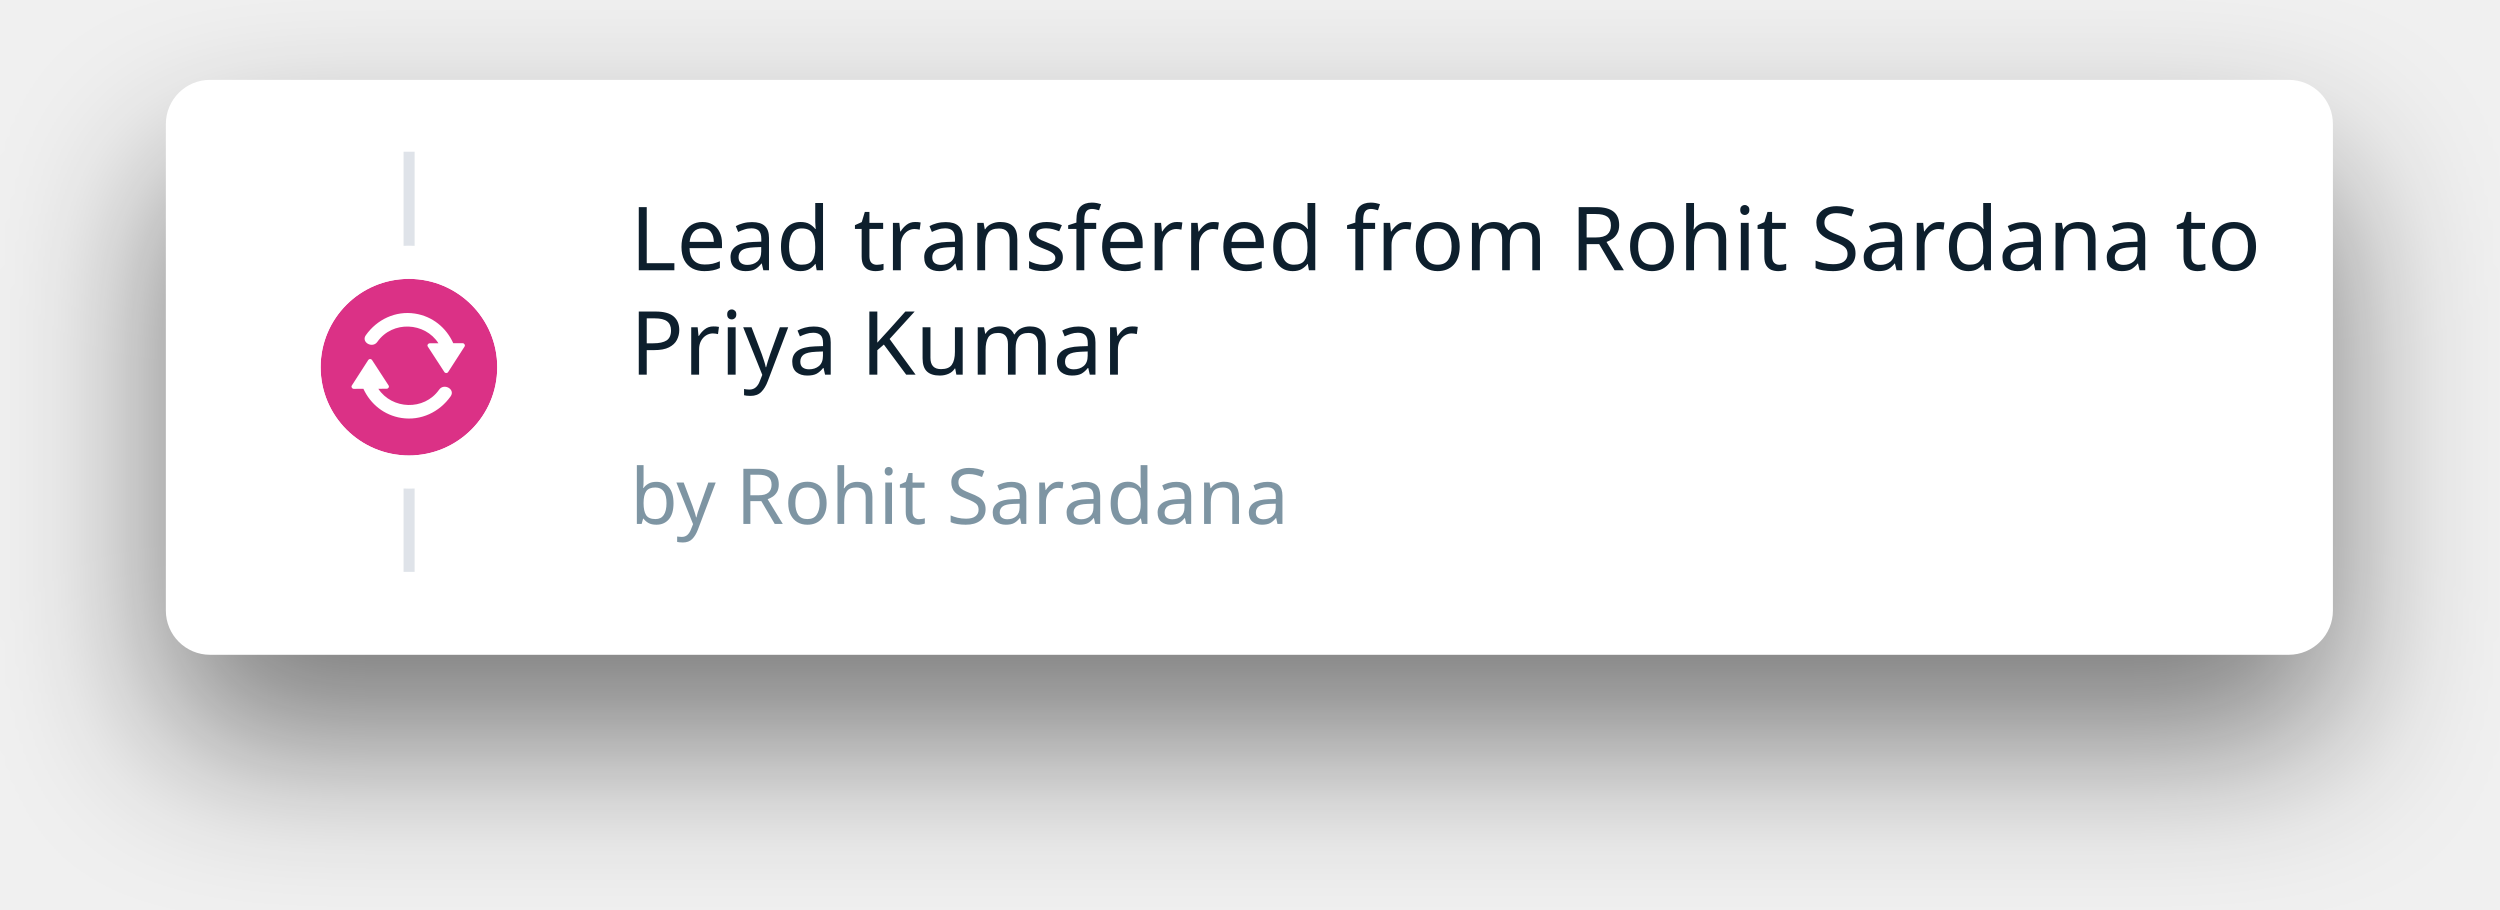
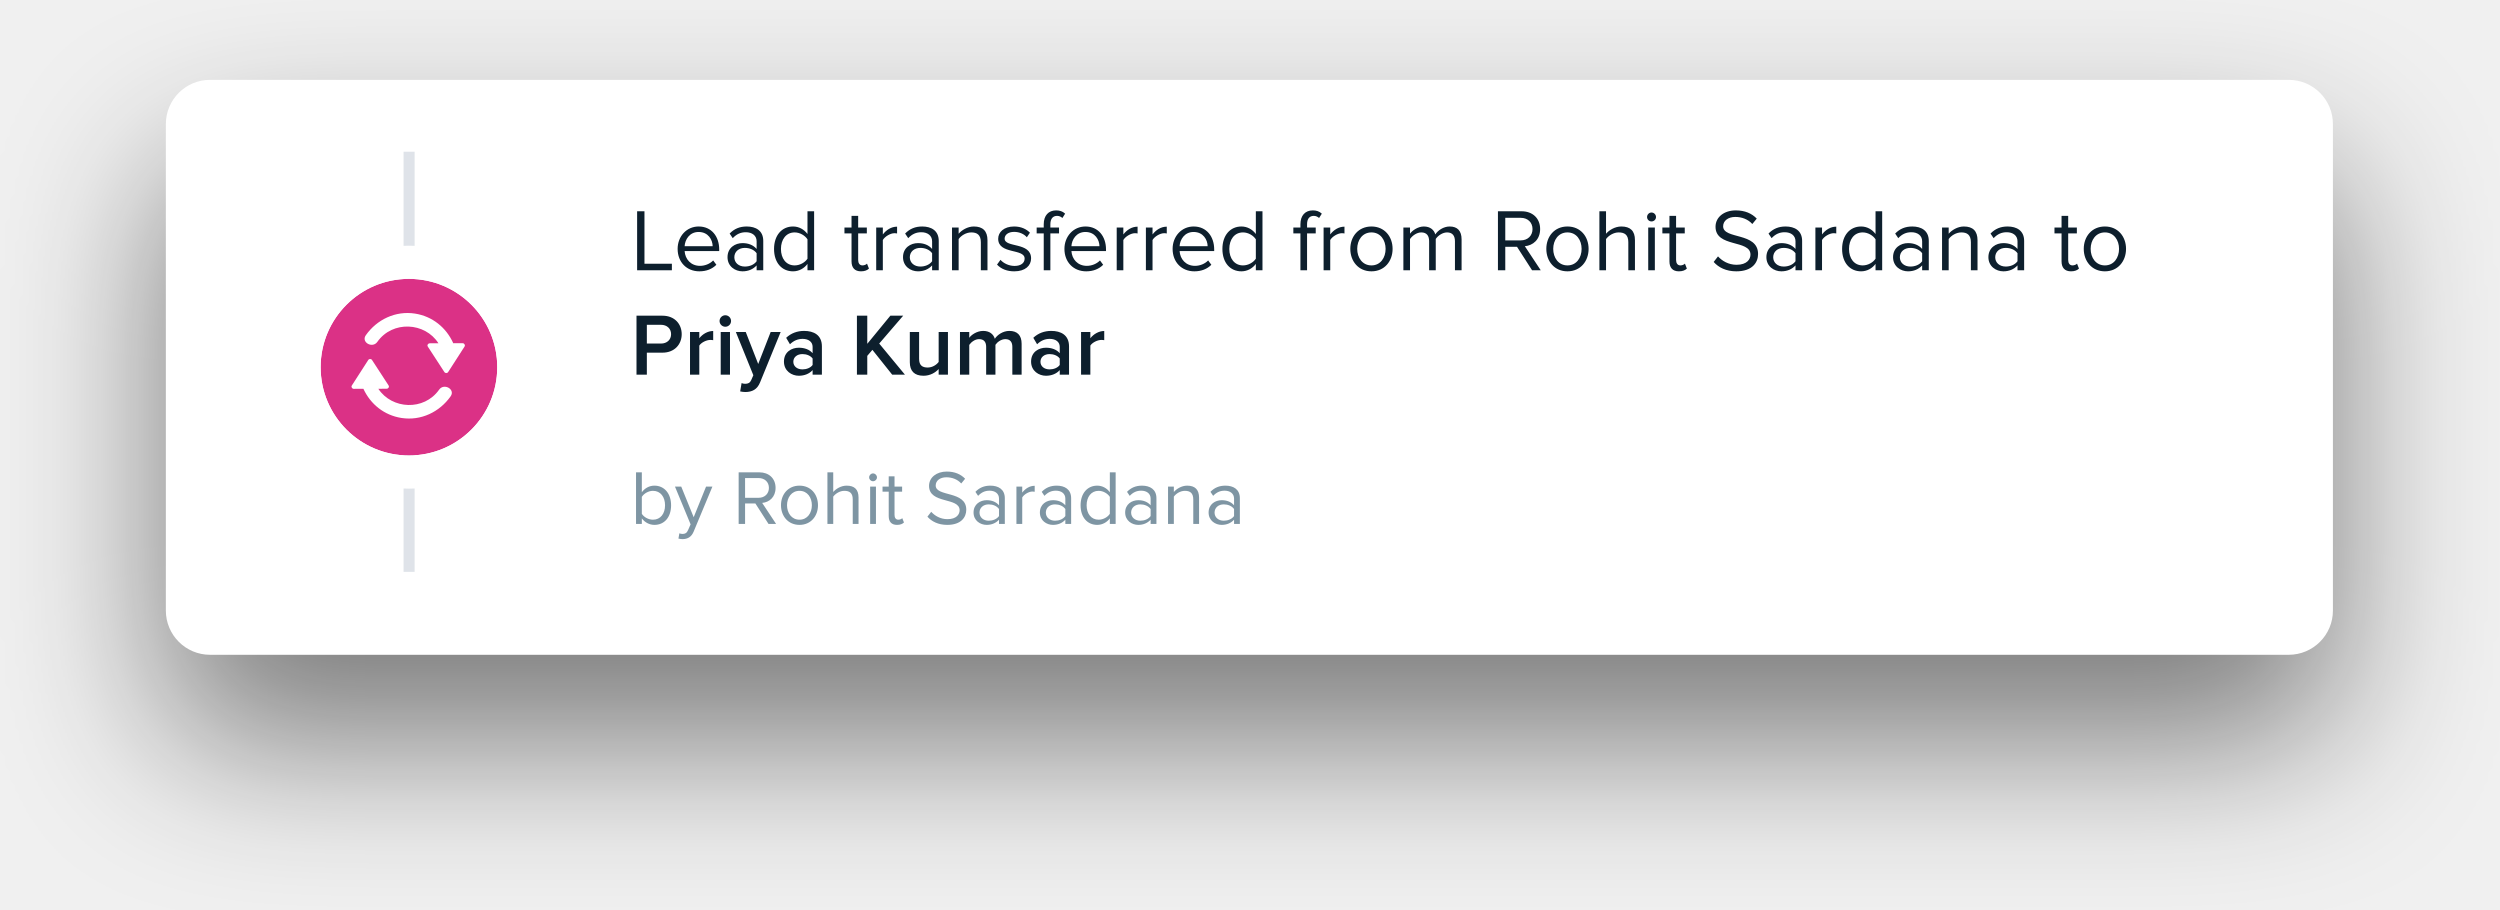
- <svg xmlns="http://www.w3.org/2000/svg" xmlns:xlink="http://www.w3.org/1999/xlink" width="407" height="148" viewBox="0 0 407 148">
+ <svg xmlns="http://www.w3.org/2000/svg" xmlns:xlink="http://www.w3.org/1999/xlink" width="407px" height="148px" viewBox="0 0 407 148" version="1.1">
  <defs>
-     <rect id="b" width="352.8" height="93.6" rx="7.2" />
-     <filter id="a" width="126.9%" height="201.5%" x="-13.5%" y="-35.8%" filterUnits="objectBoundingBox">
-       <feOffset dy="14" in="SourceAlpha" result="shadowOffsetOuter1" />
-       <feGaussianBlur in="shadowOffsetOuter1" result="shadowBlurOuter1" stdDeviation="13.5" />
-       <feColorMatrix in="shadowBlurOuter1" values="0 0 0 0 0 0 0 0 0 0 0 0 0 0 0 0 0 0 0.489 0" />
+     <rect id="path-1" x="0" y="0" width="352.8" height="93.6" rx="7.2" />
+     <filter x="-13.5%" y="-35.8%" width="126.9%" height="201.5%" filterUnits="objectBoundingBox" id="filter-2">
+       <feOffset dx="0" dy="14" in="SourceAlpha" result="shadowOffsetOuter1" />
+       <feGaussianBlur stdDeviation="13.5" in="shadowOffsetOuter1" result="shadowBlurOuter1" />
+       <feColorMatrix values="0 0 0 0 0   0 0 0 0 0   0 0 0 0 0  0 0 0 0.489 0" type="matrix" in="shadowBlurOuter1" />
    </filter>
-     <path id="c" d="M0 14.376C0 6.436 6.436 0 14.375 0c7.94 0 14.376 6.436 14.376 14.376 0 7.939-6.436 14.375-14.376 14.375C6.436 28.75 0 22.315 0 14.376z" />
+     <path d="M0,14.376 C0,6.436 6.436,0 14.375,0 C22.315,0 28.751,6.436 28.751,14.376 C28.751,22.315 22.315,28.751 14.375,28.751 C6.436,28.751 0,22.315 0,14.376 Z" id="path-3" />
  </defs>
-   <g fill="none" fill-rule="evenodd">
-     <g transform="translate(27 13)">
-       <use fill="#000" filter="url(#a)" xlink:href="#b" />
-       <use fill="#FFF" xlink:href="#b" />
-     </g>
-     <text fill="#0D1F2D" font-family="ProximaNova-Regular, Proxima Nova" font-size="14.4" transform="translate(27 13)">
-       <tspan x="75.6" y="31">Lead transferred from Rohit Sardana to </tspan>
-       <tspan x="75.6" y="48" font-family="ProximaNova-Semibold, Proxima Nova" font-weight="500">Priya Kumar</tspan>
-     </text>
-     <path fill="#DFE3E9" d="M65.7 24.7h1.8v68.4h-1.8z" />
-     <text fill="#7E95A3" font-family="ProximaNova-Regular, Proxima Nova" font-size="12.6" transform="translate(27 13)">
-       <tspan x="75.6" y="72.3">by Rohit Saradana</tspan>
-     </text>
-     <g fill-rule="nonzero">
-       <g transform="translate(52.2 45.4)">
-         <use fill="#DB3186" fill-rule="evenodd" xlink:href="#c" />
-         <path stroke="#FFF" stroke-width="5.4" d="M-2.7 14.376C-2.7 4.945 4.945-2.7 14.375-2.7c9.431 0 17.076 7.645 17.076 17.076 0 9.43-7.645 17.075-17.076 17.075-9.43 0-17.075-7.645-17.075-17.075z" />
-       </g>
-       <g fill="#FFF">
-         <path d="M75.323 55.874l-1.53.004c-1.146-2.546-3.396-4.385-6.238-4.827-3.166-.491-6.197.966-8.004 3.53-.802 1.137 1.084 2.203 1.88 1.074 2.478-3.515 7.77-3.197 9.945.229l-1.413.003a.333.333 0 0 0-.283.14.308.308 0 0 0-.031.4l2.69 4.136c.15.231.476.23.625-.003l2.67-4.148c.146-.229-.047-.538-.311-.538zM71.486 63.442c-2.46 3.488-7.69 3.202-9.895-.15l1.354-.002a.333.333 0 0 0 .283-.14c.095-.1.13-.248.032-.4l-2.69-4.135a.368.368 0 0 0-.625.002l-2.67 4.148c-.147.229.047.538.31.538l1.577-.004c1.158 2.504 3.388 4.31 6.2 4.747 3.166.491 6.197-.966 8.004-3.529.802-1.139-1.084-2.204-1.88-1.075z" />
+   <g id="Welcome" stroke="none" stroke-width="1" fill="none" fill-rule="evenodd">
+     <g id="Landing-page-OG" transform="translate(-922, -2215)">
+       <g id="Panel-3" transform="translate(194, 2155)">
+         <g id="Lead-transfer" transform="translate(755, 73)">
+           <g id="Base-Copy-2">
+             <use fill="black" fill-opacity="1" filter="url(#filter-2)" xlink:href="#path-1" />
+             <use fill="#FFFFFF" fill-rule="evenodd" xlink:href="#path-1" />
+           </g>
+           <path d="M82.382,31 L82.382,29.934 L77.918,29.934 L77.918,21.395 L76.723,21.395 L76.723,31 L82.382,31 Z M86.861,31.173 C84.802,31.173 83.318,29.69 83.318,27.515 C83.318,25.499 84.758,23.872 86.746,23.872 C88.848,23.872 90.086,25.514 90.086,27.602 L90.086,27.875 L84.456,27.875 C84.542,29.186 85.464,30.28 86.962,30.28 C87.754,30.28 88.56,29.963 89.107,29.402 L89.626,30.107 C88.934,30.798 87.998,31.173 86.861,31.173 Z M89.021,27.083 C89.006,26.046 88.315,24.765 86.731,24.765 C85.248,24.765 84.514,26.018 84.456,27.083 L89.021,27.083 Z M97.258,31 L96.178,31 L96.178,30.208 C95.602,30.842 94.81,31.173 93.874,31.173 C92.693,31.173 91.44,30.381 91.44,28.869 C91.44,27.314 92.693,26.579 93.874,26.579 C94.824,26.579 95.616,26.882 96.178,27.53 L96.178,26.277 C96.178,25.341 95.429,24.808 94.421,24.808 C93.586,24.808 92.909,25.11 92.29,25.773 L91.786,25.024 C92.534,24.246 93.427,23.872 94.565,23.872 C96.034,23.872 97.258,24.534 97.258,26.219 L97.258,31 Z M94.262,30.395 C95.026,30.395 95.76,30.107 96.178,29.531 L96.178,28.221 C95.76,27.645 95.026,27.357 94.262,27.357 C93.254,27.357 92.549,27.99 92.549,28.883 C92.549,29.762 93.254,30.395 94.262,30.395 Z M105.538,31 L104.458,31 L104.458,29.963 C103.939,30.669 103.09,31.173 102.11,31.173 C100.296,31.173 99.014,29.79 99.014,27.53 C99.014,25.312 100.282,23.872 102.11,23.872 C103.046,23.872 103.896,24.333 104.458,25.096 L104.458,21.395 L105.538,21.395 L105.538,31 Z M102.37,30.208 C103.234,30.208 104.069,29.718 104.458,29.114 L104.458,25.96 C104.069,25.355 103.234,24.837 102.37,24.837 C100.973,24.837 100.138,25.989 100.138,27.53 C100.138,29.07 100.973,30.208 102.37,30.208 Z M113.17,31.173 C113.803,31.173 114.192,30.986 114.466,30.726 L114.149,29.92 C114.005,30.078 113.717,30.208 113.414,30.208 C112.939,30.208 112.709,29.834 112.709,29.315 L112.709,24.995 L114.12,24.995 L114.12,24.045 L112.709,24.045 L112.709,22.144 L111.629,22.144 L111.629,24.045 L110.477,24.045 L110.477,24.995 L111.629,24.995 L111.629,29.546 C111.629,30.582 112.147,31.173 113.17,31.173 Z M116.726,31 L116.726,26.075 C117.043,25.514 117.95,24.966 118.613,24.966 C118.786,24.966 118.915,24.981 119.045,25.01 L119.045,23.901 C118.094,23.901 117.288,24.434 116.726,25.168 L116.726,24.045 L115.646,24.045 L115.646,31 L116.726,31 Z M125.827,31 L124.747,31 L124.747,30.208 C124.171,30.842 123.379,31.173 122.443,31.173 C121.262,31.173 120.01,30.381 120.01,28.869 C120.01,27.314 121.262,26.579 122.443,26.579 C123.394,26.579 124.186,26.882 124.747,27.53 L124.747,26.277 C124.747,25.341 123.998,24.808 122.99,24.808 C122.155,24.808 121.478,25.11 120.859,25.773 L120.355,25.024 C121.104,24.246 121.997,23.872 123.134,23.872 C124.603,23.872 125.827,24.534 125.827,26.219 L125.827,31 Z M122.832,30.395 C123.595,30.395 124.33,30.107 124.747,29.531 L124.747,28.221 C124.33,27.645 123.595,27.357 122.832,27.357 C121.824,27.357 121.118,27.99 121.118,28.883 C121.118,29.762 121.824,30.395 122.832,30.395 Z M133.762,31 L133.762,26.118 C133.762,24.606 132.998,23.872 131.544,23.872 C130.507,23.872 129.557,24.477 129.067,25.053 L129.067,24.045 L127.987,24.045 L127.987,31 L129.067,31 L129.067,25.917 C129.47,25.355 130.277,24.837 131.126,24.837 C132.062,24.837 132.682,25.226 132.682,26.45 L132.682,31 L133.762,31 Z M138.125,31.173 C139.925,31.173 140.861,30.237 140.861,29.07 C140.861,26.363 136.555,27.371 136.555,25.845 C136.555,25.226 137.146,24.75 138.096,24.75 C138.989,24.75 139.752,25.125 140.17,25.629 L140.674,24.88 C140.112,24.318 139.277,23.872 138.096,23.872 C136.44,23.872 135.504,24.794 135.504,25.874 C135.504,28.451 139.81,27.414 139.81,29.099 C139.81,29.79 139.234,30.294 138.168,30.294 C137.218,30.294 136.339,29.834 135.878,29.301 L135.317,30.078 C136.022,30.827 136.987,31.173 138.125,31.173 Z M144,31 L142.92,31 L142.92,24.995 L141.768,24.995 L141.768,24.045 L142.92,24.045 L142.92,23.512 C142.92,22.086 143.698,21.251 144.936,21.251 C145.483,21.251 145.973,21.381 146.405,21.784 L145.958,22.49 C145.728,22.288 145.454,22.144 145.094,22.144 C144.389,22.144 144,22.634 144,23.512 L144,24.045 L145.411,24.045 L145.411,24.995 L144,24.995 L144,31 Z M149.832,31.173 C147.773,31.173 146.29,29.69 146.29,27.515 C146.29,25.499 147.73,23.872 149.717,23.872 C151.819,23.872 153.058,25.514 153.058,27.602 L153.058,27.875 L147.427,27.875 C147.514,29.186 148.435,30.28 149.933,30.28 C150.725,30.28 151.531,29.963 152.078,29.402 L152.597,30.107 C151.906,30.798 150.97,31.173 149.832,31.173 Z M151.992,27.083 C151.978,26.046 151.286,24.765 149.702,24.765 C148.219,24.765 147.485,26.018 147.427,27.083 L151.992,27.083 Z M155.88,31 L155.88,26.075 C156.197,25.514 157.104,24.966 157.766,24.966 C157.939,24.966 158.069,24.981 158.198,25.01 L158.198,23.901 C157.248,23.901 156.442,24.434 155.88,25.168 L155.88,24.045 L154.8,24.045 L154.8,31 L155.88,31 Z M160.632,31 L160.632,26.075 C160.949,25.514 161.856,24.966 162.518,24.966 C162.691,24.966 162.821,24.981 162.95,25.01 L162.95,23.901 C162,23.901 161.194,24.434 160.632,25.168 L160.632,24.045 L159.552,24.045 L159.552,31 L160.632,31 Z M167.443,31.173 C165.384,31.173 163.901,29.69 163.901,27.515 C163.901,25.499 165.341,23.872 167.328,23.872 C169.43,23.872 170.669,25.514 170.669,27.602 L170.669,27.875 L165.038,27.875 C165.125,29.186 166.046,30.28 167.544,30.28 C168.336,30.28 169.142,29.963 169.69,29.402 L170.208,30.107 C169.517,30.798 168.581,31.173 167.443,31.173 Z M169.603,27.083 C169.589,26.046 168.898,24.765 167.314,24.765 C165.83,24.765 165.096,26.018 165.038,27.083 L169.603,27.083 Z M178.531,31 L177.451,31 L177.451,29.963 C176.933,30.669 176.083,31.173 175.104,31.173 C173.29,31.173 172.008,29.79 172.008,27.53 C172.008,25.312 173.275,23.872 175.104,23.872 C176.04,23.872 176.89,24.333 177.451,25.096 L177.451,21.395 L178.531,21.395 L178.531,31 Z M175.363,30.208 C176.227,30.208 177.062,29.718 177.451,29.114 L177.451,25.96 C177.062,25.355 176.227,24.837 175.363,24.837 C173.966,24.837 173.131,25.989 173.131,27.53 C173.131,29.07 173.966,30.208 175.363,30.208 Z M185.789,31 L185.789,24.995 L187.2,24.995 L187.2,24.045 L185.789,24.045 L185.789,23.512 C185.789,22.634 186.178,22.144 186.883,22.144 C187.243,22.144 187.517,22.288 187.747,22.49 L188.194,21.784 C187.762,21.381 187.272,21.251 186.725,21.251 C185.486,21.251 184.709,22.086 184.709,23.512 L184.709,24.045 L183.557,24.045 L183.557,24.995 L184.709,24.995 L184.709,31 L185.789,31 Z M189.562,31 L189.562,26.075 C189.878,25.514 190.786,24.966 191.448,24.966 C191.621,24.966 191.75,24.981 191.88,25.01 L191.88,23.901 C190.93,23.901 190.123,24.434 189.562,25.168 L189.562,24.045 L188.482,24.045 L188.482,31 L189.562,31 Z M196.272,31.173 C194.155,31.173 192.83,29.531 192.83,27.515 C192.83,25.499 194.155,23.872 196.272,23.872 C198.389,23.872 199.714,25.499 199.714,27.515 C199.714,29.531 198.389,31.173 196.272,31.173 Z M196.272,30.208 C197.755,30.208 198.576,28.941 198.576,27.515 C198.576,26.104 197.755,24.837 196.272,24.837 C194.789,24.837 193.954,26.104 193.954,27.515 C193.954,28.941 194.789,30.208 196.272,30.208 Z M210.946,31 L210.946,25.974 C210.946,24.578 210.269,23.872 209.002,23.872 C207.994,23.872 207.058,24.534 206.669,25.168 C206.467,24.448 205.862,23.872 204.797,23.872 C203.774,23.872 202.838,24.606 202.55,25.053 L202.55,24.045 L201.47,24.045 L201.47,31 L202.55,31 L202.55,25.917 C202.925,25.355 203.674,24.837 204.379,24.837 C205.286,24.837 205.661,25.398 205.661,26.277 L205.661,31 L206.741,31 L206.741,25.902 C207.101,25.355 207.864,24.837 208.584,24.837 C209.477,24.837 209.866,25.398 209.866,26.277 L209.866,31 L210.946,31 Z M223.834,31 L222.422,31 L219.974,27.184 L218.059,27.184 L218.059,31 L216.864,31 L216.864,21.395 L220.723,21.395 C222.48,21.395 223.733,22.518 223.733,24.29 C223.733,26.018 222.552,26.968 221.242,27.083 L223.834,31 Z M220.579,26.133 C221.717,26.133 222.494,25.37 222.494,24.29 C222.494,23.21 221.717,22.461 220.579,22.461 L218.059,22.461 L218.059,26.133 L220.579,26.133 Z M228.182,31.173 C226.066,31.173 224.741,29.531 224.741,27.515 C224.741,25.499 226.066,23.872 228.182,23.872 C230.299,23.872 231.624,25.499 231.624,27.515 C231.624,29.531 230.299,31.173 228.182,31.173 Z M228.182,30.208 C229.666,30.208 230.486,28.941 230.486,27.515 C230.486,26.104 229.666,24.837 228.182,24.837 C226.699,24.837 225.864,26.104 225.864,27.515 C225.864,28.941 226.699,30.208 228.182,30.208 Z M239.17,31 L239.17,26.09 C239.17,24.578 238.406,23.872 236.952,23.872 C235.901,23.872 234.95,24.477 234.461,25.053 L234.461,21.395 L233.381,21.395 L233.381,31 L234.461,31 L234.461,25.917 C234.878,25.355 235.685,24.837 236.52,24.837 C237.456,24.837 238.09,25.197 238.09,26.421 L238.09,31 L239.17,31 Z M241.862,23.051 C242.266,23.051 242.597,22.734 242.597,22.331 C242.597,21.928 242.266,21.597 241.862,21.597 C241.474,21.597 241.142,21.928 241.142,22.331 C241.142,22.734 241.474,23.051 241.862,23.051 Z M242.41,31 L242.41,24.045 L241.33,24.045 L241.33,31 L242.41,31 Z M246.326,31.173 C246.96,31.173 247.349,30.986 247.622,30.726 L247.306,29.92 C247.162,30.078 246.874,30.208 246.571,30.208 C246.096,30.208 245.866,29.834 245.866,29.315 L245.866,24.995 L247.277,24.995 L247.277,24.045 L245.866,24.045 L245.866,22.144 L244.786,22.144 L244.786,24.045 L243.634,24.045 L243.634,24.995 L244.786,24.995 L244.786,29.546 C244.786,30.582 245.304,31.173 246.326,31.173 Z M255.672,31.173 C258.264,31.173 259.214,29.747 259.214,28.35 C259.214,24.765 253.526,26.003 253.526,23.843 C253.526,22.936 254.347,22.317 255.499,22.317 C256.55,22.317 257.558,22.677 258.278,23.469 L258.998,22.59 C258.192,21.741 257.054,21.251 255.586,21.251 C253.699,21.251 252.288,22.331 252.288,23.915 C252.288,27.342 257.976,25.974 257.976,28.451 C257.976,29.186 257.429,30.107 255.715,30.107 C254.362,30.107 253.325,29.445 252.691,28.739 L251.986,29.646 C252.778,30.539 254.002,31.173 255.672,31.173 Z M266.386,31 L265.306,31 L265.306,30.208 C264.73,30.842 263.938,31.173 263.002,31.173 C261.821,31.173 260.568,30.381 260.568,28.869 C260.568,27.314 261.821,26.579 263.002,26.579 C263.952,26.579 264.744,26.882 265.306,27.53 L265.306,26.277 C265.306,25.341 264.557,24.808 263.549,24.808 C262.714,24.808 262.037,25.11 261.418,25.773 L260.914,25.024 C261.662,24.246 262.555,23.872 263.693,23.872 C265.162,23.872 266.386,24.534 266.386,26.219 L266.386,31 Z M263.39,30.395 C264.154,30.395 264.888,30.107 265.306,29.531 L265.306,28.221 C264.888,27.645 264.154,27.357 263.39,27.357 C262.382,27.357 261.677,27.99 261.677,28.883 C261.677,29.762 262.382,30.395 263.39,30.395 Z M269.626,31 L269.626,26.075 C269.942,25.514 270.85,24.966 271.512,24.966 C271.685,24.966 271.814,24.981 271.944,25.01 L271.944,23.901 C270.994,23.901 270.187,24.434 269.626,25.168 L269.626,24.045 L268.546,24.045 L268.546,31 L269.626,31 Z M279.418,31 L278.338,31 L278.338,29.963 C277.819,30.669 276.97,31.173 275.99,31.173 C274.176,31.173 272.894,29.79 272.894,27.53 C272.894,25.312 274.162,23.872 275.99,23.872 C276.926,23.872 277.776,24.333 278.338,25.096 L278.338,21.395 L279.418,21.395 L279.418,31 Z M276.25,30.208 C277.114,30.208 277.949,29.718 278.338,29.114 L278.338,25.96 C277.949,25.355 277.114,24.837 276.25,24.837 C274.853,24.837 274.018,25.989 274.018,27.53 C274.018,29.07 274.853,30.208 276.25,30.208 Z M287.006,31 L285.926,31 L285.926,30.208 C285.35,30.842 284.558,31.173 283.622,31.173 C282.442,31.173 281.189,30.381 281.189,28.869 C281.189,27.314 282.442,26.579 283.622,26.579 C284.573,26.579 285.365,26.882 285.926,27.53 L285.926,26.277 C285.926,25.341 285.178,24.808 284.17,24.808 C283.334,24.808 282.658,25.11 282.038,25.773 L281.534,25.024 C282.283,24.246 283.176,23.872 284.314,23.872 C285.782,23.872 287.006,24.534 287.006,26.219 L287.006,31 Z M284.011,30.395 C284.774,30.395 285.509,30.107 285.926,29.531 L285.926,28.221 C285.509,27.645 284.774,27.357 284.011,27.357 C283.003,27.357 282.298,27.99 282.298,28.883 C282.298,29.762 283.003,30.395 284.011,30.395 Z M294.941,31 L294.941,26.118 C294.941,24.606 294.178,23.872 292.723,23.872 C291.686,23.872 290.736,24.477 290.246,25.053 L290.246,24.045 L289.166,24.045 L289.166,31 L290.246,31 L290.246,25.917 C290.65,25.355 291.456,24.837 292.306,24.837 C293.242,24.837 293.861,25.226 293.861,26.45 L293.861,31 L294.941,31 Z M302.53,31 L301.45,31 L301.45,30.208 C300.874,30.842 300.082,31.173 299.146,31.173 C297.965,31.173 296.712,30.381 296.712,28.869 C296.712,27.314 297.965,26.579 299.146,26.579 C300.096,26.579 300.888,26.882 301.45,27.53 L301.45,26.277 C301.45,25.341 300.701,24.808 299.693,24.808 C298.858,24.808 298.181,25.11 297.562,25.773 L297.058,25.024 C297.806,24.246 298.699,23.872 299.837,23.872 C301.306,23.872 302.53,24.534 302.53,26.219 L302.53,31 Z M299.534,30.395 C300.298,30.395 301.032,30.107 301.45,29.531 L301.45,28.221 C301.032,27.645 300.298,27.357 299.534,27.357 C298.526,27.357 297.821,27.99 297.821,28.883 C297.821,29.762 298.526,30.395 299.534,30.395 Z M310.162,31.173 C310.795,31.173 311.184,30.986 311.458,30.726 L311.141,29.92 C310.997,30.078 310.709,30.208 310.406,30.208 C309.931,30.208 309.701,29.834 309.701,29.315 L309.701,24.995 L311.112,24.995 L311.112,24.045 L309.701,24.045 L309.701,22.144 L308.621,22.144 L308.621,24.045 L307.469,24.045 L307.469,24.995 L308.621,24.995 L308.621,29.546 C308.621,30.582 309.139,31.173 310.162,31.173 Z M315.677,31.173 C313.56,31.173 312.235,29.531 312.235,27.515 C312.235,25.499 313.56,23.872 315.677,23.872 C317.794,23.872 319.118,25.499 319.118,27.515 C319.118,29.531 317.794,31.173 315.677,31.173 Z M315.677,30.208 C317.16,30.208 317.981,28.941 317.981,27.515 C317.981,26.104 317.16,24.837 315.677,24.837 C314.194,24.837 313.358,26.104 313.358,27.515 C313.358,28.941 314.194,30.208 315.677,30.208 Z M78.307,48 L76.622,48 L76.622,38.395 L80.842,38.395 C82.858,38.395 83.981,39.778 83.981,41.405 C83.981,43.032 82.843,44.414 80.842,44.414 L78.307,44.414 L78.307,48 Z M80.611,42.931 C81.562,42.931 82.253,42.326 82.253,41.405 C82.253,40.483 81.562,39.878 80.611,39.878 L78.307,39.878 L78.307,42.931 L80.611,42.931 Z M86.846,48 L86.846,43.262 C87.149,42.773 87.998,42.341 88.632,42.341 C88.819,42.341 88.978,42.355 89.107,42.384 L89.107,40.886 C88.2,40.886 87.365,41.405 86.846,42.067 L86.846,41.045 L85.334,41.045 L85.334,48 L86.846,48 Z M91.08,40.195 C91.598,40.195 92.016,39.778 92.016,39.259 C92.016,38.741 91.598,38.323 91.08,38.323 C90.576,38.323 90.144,38.741 90.144,39.259 C90.144,39.778 90.576,40.195 91.08,40.195 Z M91.843,48 L91.843,41.045 L90.331,41.045 L90.331,48 L91.843,48 Z M93.499,50.722 C93.715,50.779 94.133,50.822 94.349,50.822 C95.429,50.808 96.264,50.434 96.739,49.253 L100.094,41.045 L98.467,41.045 L96.437,46.258 L94.406,41.045 L92.794,41.045 L95.645,48.086 L95.299,48.878 C95.098,49.339 94.781,49.483 94.306,49.483 C94.133,49.483 93.888,49.44 93.73,49.368 L93.499,50.722 Z M106.805,48 L105.293,48 L105.293,47.251 C104.774,47.842 103.968,48.173 103.046,48.173 C101.909,48.173 100.627,47.41 100.627,45.869 C100.627,44.27 101.909,43.608 103.046,43.608 C103.982,43.608 104.789,43.91 105.293,44.501 L105.293,43.464 C105.293,42.658 104.63,42.168 103.666,42.168 C102.888,42.168 102.211,42.456 101.606,43.046 L100.987,41.995 C101.794,41.232 102.802,40.872 103.91,40.872 C105.451,40.872 106.805,41.52 106.805,43.392 L106.805,48 Z M103.637,47.136 C104.299,47.136 104.947,46.891 105.293,46.416 L105.293,45.365 C104.947,44.89 104.299,44.645 103.637,44.645 C102.787,44.645 102.154,45.134 102.154,45.898 C102.154,46.646 102.787,47.136 103.637,47.136 Z M120.326,48 L116.136,42.931 L120.038,38.395 L117.95,38.395 L114.192,42.974 L114.192,38.395 L112.507,38.395 L112.507,48 L114.192,48 L114.192,44.933 L115.027,43.954 L118.253,48 L120.326,48 Z M127.325,48 L127.325,41.045 L125.813,41.045 L125.813,45.926 C125.453,46.402 124.79,46.834 124.027,46.834 C123.178,46.834 122.63,46.502 122.63,45.422 L122.63,41.045 L121.118,41.045 L121.118,45.97 C121.118,47.395 121.853,48.173 123.35,48.173 C124.445,48.173 125.309,47.64 125.813,47.078 L125.813,48 L127.325,48 Z M139.32,48 L139.32,42.974 C139.32,41.563 138.6,40.872 137.318,40.872 C136.282,40.872 135.36,41.52 134.957,42.154 C134.726,41.39 134.093,40.872 133.056,40.872 C132.005,40.872 131.083,41.563 130.795,41.995 L130.795,41.045 L129.283,41.045 L129.283,48 L130.795,48 L130.795,43.147 C131.112,42.686 131.731,42.211 132.394,42.211 C133.214,42.211 133.546,42.715 133.546,43.464 L133.546,48 L135.058,48 L135.058,43.133 C135.36,42.686 135.994,42.211 136.67,42.211 C137.477,42.211 137.808,42.715 137.808,43.464 L137.808,48 L139.32,48 Z M147.038,48 L145.526,48 L145.526,47.251 C145.008,47.842 144.202,48.173 143.28,48.173 C142.142,48.173 140.861,47.41 140.861,45.869 C140.861,44.27 142.142,43.608 143.28,43.608 C144.216,43.608 145.022,43.91 145.526,44.501 L145.526,43.464 C145.526,42.658 144.864,42.168 143.899,42.168 C143.122,42.168 142.445,42.456 141.84,43.046 L141.221,41.995 C142.027,41.232 143.035,40.872 144.144,40.872 C145.685,40.872 147.038,41.52 147.038,43.392 L147.038,48 Z M143.87,47.136 C144.533,47.136 145.181,46.891 145.526,46.416 L145.526,45.365 C145.181,44.89 144.533,44.645 143.87,44.645 C143.021,44.645 142.387,45.134 142.387,45.898 C142.387,46.646 143.021,47.136 143.87,47.136 Z M150.509,48 L150.509,43.262 C150.811,42.773 151.661,42.341 152.294,42.341 C152.482,42.341 152.64,42.355 152.77,42.384 L152.77,40.886 C151.862,40.886 151.027,41.405 150.509,42.067 L150.509,41.045 L148.997,41.045 L148.997,48 L150.509,48 Z" id="Lead-transferred-fro" fill="#0D1F2D" />
+           <rect id="Rectangle-11" fill="#DFE3E9" x="38.7" y="11.7" width="1.8" height="68.4" />
+           <path d="M77.49,70.649 C77.818,71.179 78.561,71.607 79.304,71.607 C80.539,71.607 81.27,70.612 81.27,69.263 C81.27,67.915 80.539,66.907 79.304,66.907 C78.561,66.907 77.818,67.361 77.49,67.89 L77.49,70.649 Z M77.49,72.3 L76.545,72.3 L76.545,63.896 L77.49,63.896 L77.49,67.134 C77.981,66.466 78.712,66.063 79.544,66.063 C81.131,66.063 82.253,67.323 82.253,69.263 C82.253,71.242 81.131,72.451 79.544,72.451 C78.687,72.451 77.944,72.01 77.49,71.393 L77.49,72.3 Z M83.45,74.681 C83.626,74.732 83.941,74.77 84.143,74.77 C84.949,74.757 85.567,74.417 85.932,73.535 L88.981,66.214 L87.948,66.214 L85.932,71.204 L83.903,66.214 L82.883,66.214 L85.428,72.363 L85.025,73.283 C84.811,73.787 84.533,73.925 84.118,73.925 C83.966,73.925 83.74,73.888 83.601,73.825 L83.45,74.681 Z M99.351,72.3 L98.116,72.3 L95.974,68.961 L94.298,68.961 L94.298,72.3 L93.253,72.3 L93.253,63.896 L96.629,63.896 C98.167,63.896 99.263,64.879 99.263,66.428 C99.263,67.94 98.23,68.772 97.083,68.873 L99.351,72.3 Z M96.503,68.041 C97.499,68.041 98.179,67.373 98.179,66.428 C98.179,65.483 97.499,64.828 96.503,64.828 L94.298,64.828 L94.298,68.041 L96.503,68.041 Z M103.156,72.451 C101.304,72.451 100.145,71.015 100.145,69.251 C100.145,67.487 101.304,66.063 103.156,66.063 C105.008,66.063 106.168,67.487 106.168,69.251 C106.168,71.015 105.008,72.451 103.156,72.451 Z M103.156,71.607 C104.454,71.607 105.172,70.498 105.172,69.251 C105.172,68.016 104.454,66.907 103.156,66.907 C101.858,66.907 101.128,68.016 101.128,69.251 C101.128,70.498 101.858,71.607 103.156,71.607 Z M112.77,72.3 L112.77,68.003 C112.77,66.68 112.102,66.063 110.83,66.063 C109.91,66.063 109.078,66.592 108.65,67.096 L108.65,63.896 L107.705,63.896 L107.705,72.3 L108.65,72.3 L108.65,67.852 C109.015,67.361 109.721,66.907 110.452,66.907 C111.271,66.907 111.825,67.222 111.825,68.293 L111.825,72.3 L112.77,72.3 Z M115.126,65.345 C115.479,65.345 115.769,65.068 115.769,64.715 C115.769,64.362 115.479,64.072 115.126,64.072 C114.786,64.072 114.496,64.362 114.496,64.715 C114.496,65.068 114.786,65.345 115.126,65.345 Z M115.605,72.3 L115.605,66.214 L114.66,66.214 L114.66,72.3 L115.605,72.3 Z M119.032,72.451 C119.587,72.451 119.927,72.287 120.166,72.061 L119.889,71.355 C119.763,71.494 119.511,71.607 119.246,71.607 C118.831,71.607 118.629,71.279 118.629,70.826 L118.629,67.046 L119.864,67.046 L119.864,66.214 L118.629,66.214 L118.629,64.551 L117.684,64.551 L117.684,66.214 L116.676,66.214 L116.676,67.046 L117.684,67.046 L117.684,71.027 C117.684,71.935 118.138,72.451 119.032,72.451 Z M127.21,72.451 C129.478,72.451 130.309,71.204 130.309,69.982 C130.309,66.844 125.332,67.928 125.332,66.038 C125.332,65.244 126.05,64.702 127.058,64.702 C127.978,64.702 128.86,65.017 129.49,65.71 L130.12,64.942 C129.415,64.198 128.419,63.77 127.134,63.77 C125.483,63.77 124.249,64.715 124.249,66.101 C124.249,69.1 129.226,67.903 129.226,70.07 C129.226,70.712 128.747,71.519 127.247,71.519 C126.063,71.519 125.156,70.939 124.601,70.322 L123.984,71.116 C124.677,71.897 125.748,72.451 127.21,72.451 Z M136.584,72.3 L135.639,72.3 L135.639,71.607 C135.135,72.161 134.442,72.451 133.623,72.451 C132.59,72.451 131.494,71.758 131.494,70.435 C131.494,69.074 132.59,68.432 133.623,68.432 C134.455,68.432 135.148,68.696 135.639,69.263 L135.639,68.167 C135.639,67.348 134.984,66.882 134.102,66.882 C133.371,66.882 132.779,67.147 132.237,67.726 L131.796,67.071 C132.451,66.391 133.232,66.063 134.228,66.063 C135.513,66.063 136.584,66.643 136.584,68.117 L136.584,72.3 Z M133.963,71.771 C134.631,71.771 135.274,71.519 135.639,71.015 L135.639,69.868 C135.274,69.364 134.631,69.112 133.963,69.112 C133.081,69.112 132.464,69.667 132.464,70.448 C132.464,71.216 133.081,71.771 133.963,71.771 Z M139.419,72.3 L139.419,67.991 C139.696,67.499 140.49,67.021 141.07,67.021 C141.221,67.021 141.334,67.033 141.448,67.058 L141.448,66.088 C140.616,66.088 139.91,66.554 139.419,67.197 L139.419,66.214 L138.474,66.214 L138.474,72.3 L139.419,72.3 Z M147.382,72.3 L146.437,72.3 L146.437,71.607 C145.933,72.161 145.24,72.451 144.421,72.451 C143.388,72.451 142.292,71.758 142.292,70.435 C142.292,69.074 143.388,68.432 144.421,68.432 C145.253,68.432 145.946,68.696 146.437,69.263 L146.437,68.167 C146.437,67.348 145.782,66.882 144.9,66.882 C144.169,66.882 143.577,67.147 143.035,67.726 L142.594,67.071 C143.249,66.391 144.031,66.063 145.026,66.063 C146.311,66.063 147.382,66.643 147.382,68.117 L147.382,72.3 Z M144.761,71.771 C145.429,71.771 146.072,71.519 146.437,71.015 L146.437,69.868 C146.072,69.364 145.429,69.112 144.761,69.112 C143.879,69.112 143.262,69.667 143.262,70.448 C143.262,71.216 143.879,71.771 144.761,71.771 Z M154.627,72.3 L153.682,72.3 L153.682,71.393 C153.229,72.01 152.485,72.451 151.628,72.451 C150.041,72.451 148.919,71.242 148.919,69.263 C148.919,67.323 150.028,66.063 151.628,66.063 C152.447,66.063 153.191,66.466 153.682,67.134 L153.682,63.896 L154.627,63.896 L154.627,72.3 Z M151.855,71.607 C152.611,71.607 153.342,71.179 153.682,70.649 L153.682,67.89 C153.342,67.361 152.611,66.907 151.855,66.907 C150.633,66.907 149.902,67.915 149.902,69.263 C149.902,70.612 150.633,71.607 151.855,71.607 Z M161.267,72.3 L160.322,72.3 L160.322,71.607 C159.818,72.161 159.125,72.451 158.306,72.451 C157.273,72.451 156.177,71.758 156.177,70.435 C156.177,69.074 157.273,68.432 158.306,68.432 C159.138,68.432 159.831,68.696 160.322,69.263 L160.322,68.167 C160.322,67.348 159.667,66.882 158.785,66.882 C158.054,66.882 157.462,67.147 156.92,67.726 L156.479,67.071 C157.135,66.391 157.916,66.063 158.911,66.063 C160.196,66.063 161.267,66.643 161.267,68.117 L161.267,72.3 Z M158.647,71.771 C159.314,71.771 159.957,71.519 160.322,71.015 L160.322,69.868 C159.957,69.364 159.314,69.112 158.647,69.112 C157.765,69.112 157.147,69.667 157.147,70.448 C157.147,71.216 157.765,71.771 158.647,71.771 Z M168.21,72.3 L168.21,68.029 C168.21,66.706 167.542,66.063 166.27,66.063 C165.362,66.063 164.531,66.592 164.102,67.096 L164.102,66.214 L163.157,66.214 L163.157,72.3 L164.102,72.3 L164.102,67.852 C164.455,67.361 165.161,66.907 165.904,66.907 C166.723,66.907 167.265,67.247 167.265,68.318 L167.265,72.3 L168.21,72.3 Z M174.85,72.3 L173.905,72.3 L173.905,71.607 C173.401,72.161 172.708,72.451 171.889,72.451 C170.856,72.451 169.76,71.758 169.76,70.435 C169.76,69.074 170.856,68.432 171.889,68.432 C172.721,68.432 173.414,68.696 173.905,69.263 L173.905,68.167 C173.905,67.348 173.25,66.882 172.368,66.882 C171.637,66.882 171.045,67.147 170.503,67.726 L170.062,67.071 C170.717,66.391 171.499,66.063 172.494,66.063 C173.779,66.063 174.85,66.643 174.85,68.117 L174.85,72.3 Z M172.229,71.771 C172.897,71.771 173.54,71.519 173.905,71.015 L173.905,69.868 C173.54,69.364 172.897,69.112 172.229,69.112 C171.347,69.112 170.73,69.667 170.73,70.448 C170.73,71.216 171.347,71.771 172.229,71.771 Z" id="by-Rohit-Saradana" fill="#7E95A3" />
+           <g id="008-arrows" transform="translate(25.2, 32.4)" fill-rule="nonzero">
+             <g id="Shape">
+               <use fill="#DB3186" fill-rule="evenodd" xlink:href="#path-3" />
+               <path stroke="#FFFFFF" stroke-width="5.4" d="M-2.7,14.376 C-2.7,4.945 4.945,-2.7 14.375,-2.7 C23.806,-2.7 31.451,4.945 31.451,14.376 C31.451,23.806 23.806,31.451 14.375,31.451 C4.945,31.451 -2.7,23.806 -2.7,14.376 Z" />
+             </g>
+             <g id="Group" transform="translate(4.984615, 5.538462)" fill="#FFFFFF">
+               <path d="M18.138,4.936 C17.628,4.937 17.119,4.939 16.609,4.94 C15.463,2.393 13.213,0.554 10.371,0.113 C7.204,-0.378 4.174,1.079 2.367,3.642 C1.564,4.78 3.45,5.846 4.246,4.717 C6.725,1.202 12.017,1.519 14.191,4.946 C13.72,4.947 13.25,4.948 12.779,4.949 C12.647,4.949 12.553,5.007 12.496,5.089 C12.401,5.19 12.365,5.337 12.464,5.489 C13.361,6.867 14.257,8.246 15.154,9.624 C15.305,9.856 15.63,9.854 15.78,9.622 C16.669,8.239 17.559,6.856 18.449,5.473 C18.596,5.245 18.402,4.935 18.138,4.936 Z" id="Shape" />
+               <path d="M14.301,12.503 C11.842,15.992 6.612,15.706 4.407,12.354 C4.858,12.353 5.309,12.352 5.76,12.351 C5.892,12.351 5.985,12.293 6.043,12.211 C6.138,12.111 6.174,11.964 6.075,11.811 C5.179,10.433 4.282,9.054 3.385,7.676 C3.235,7.444 2.909,7.446 2.76,7.678 C1.87,9.061 0.98,10.444 0.091,11.827 C-0.057,12.055 0.137,12.365 0.401,12.364 C0.927,12.363 1.452,12.362 1.978,12.36 C3.135,14.865 5.365,16.671 8.177,17.107 C11.344,17.599 14.374,16.142 16.181,13.578 C16.984,12.44 15.097,11.374 14.301,12.503 Z" id="Shape" />
+             </g>
+           </g>
+         </g>
      </g>
    </g>
  </g>
</svg>
